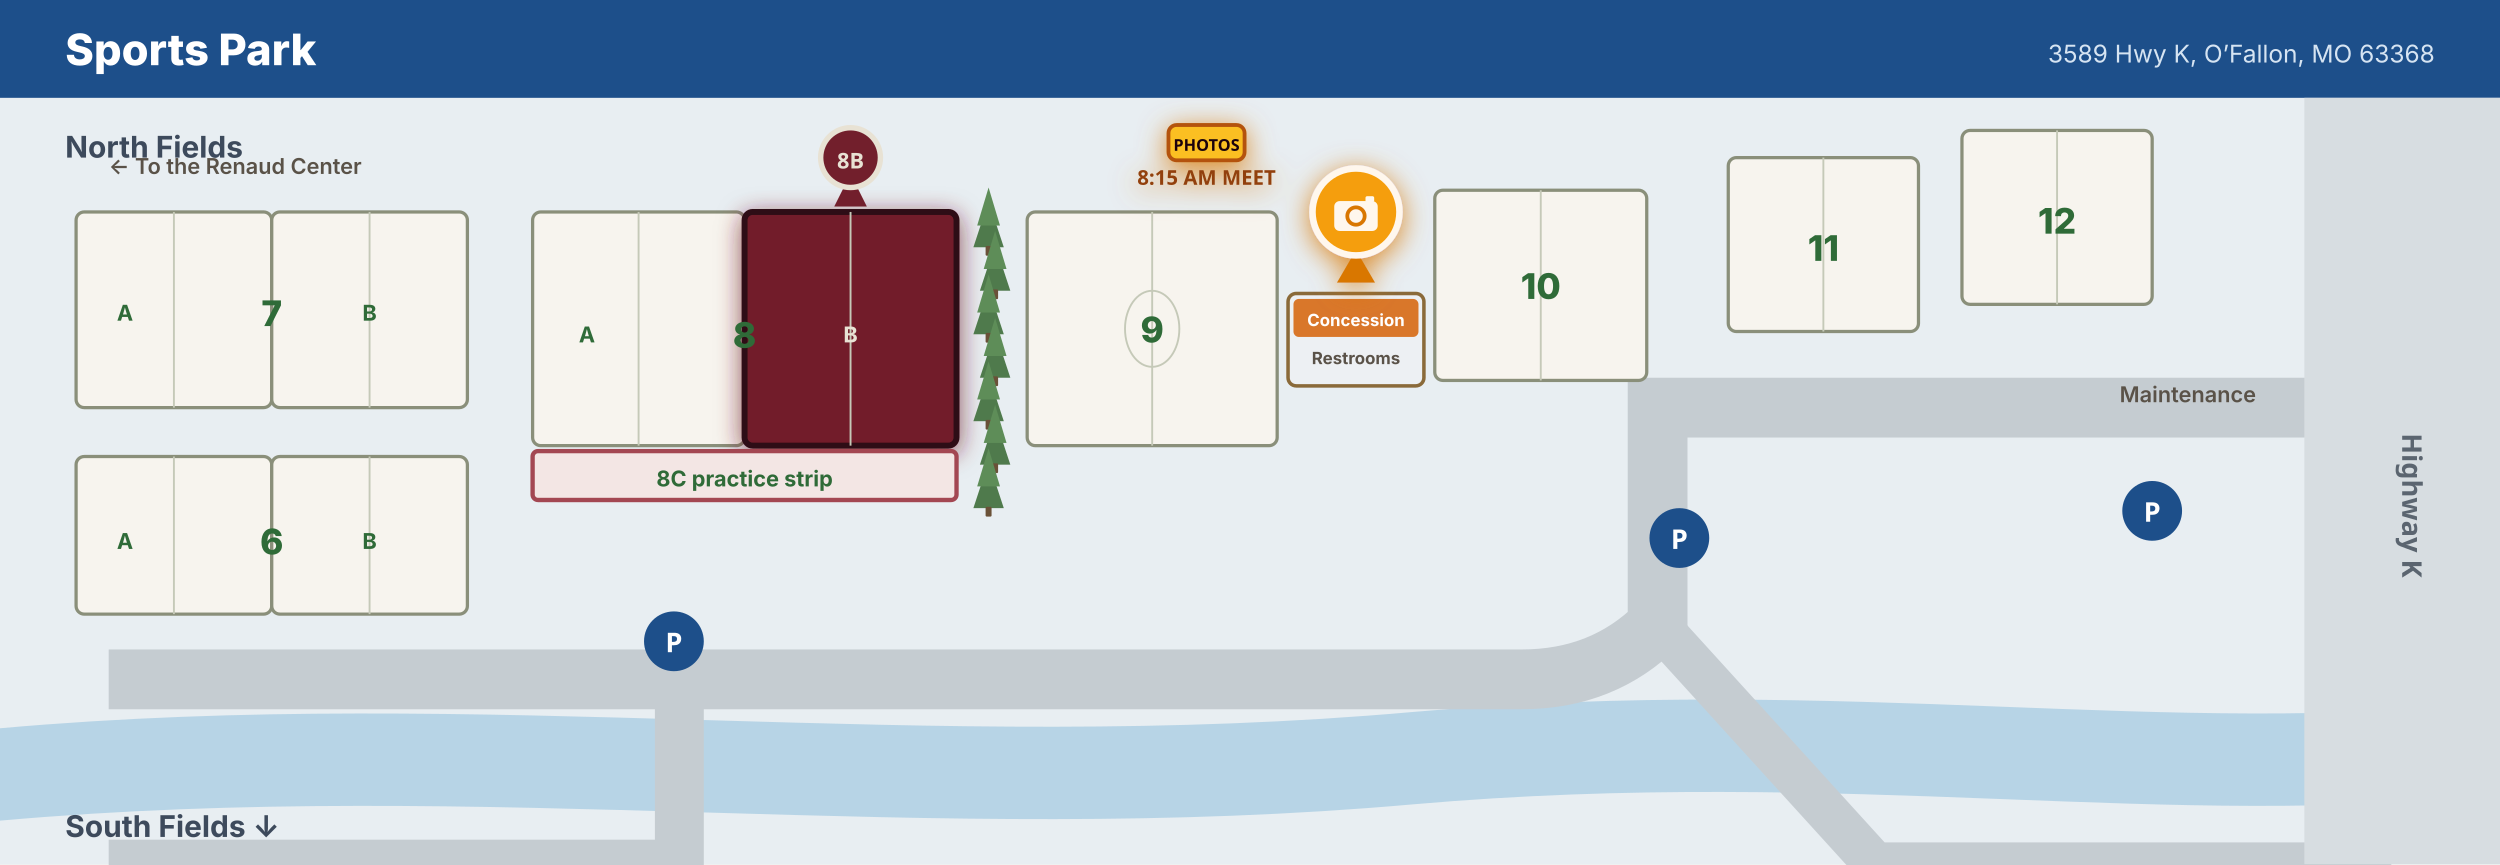
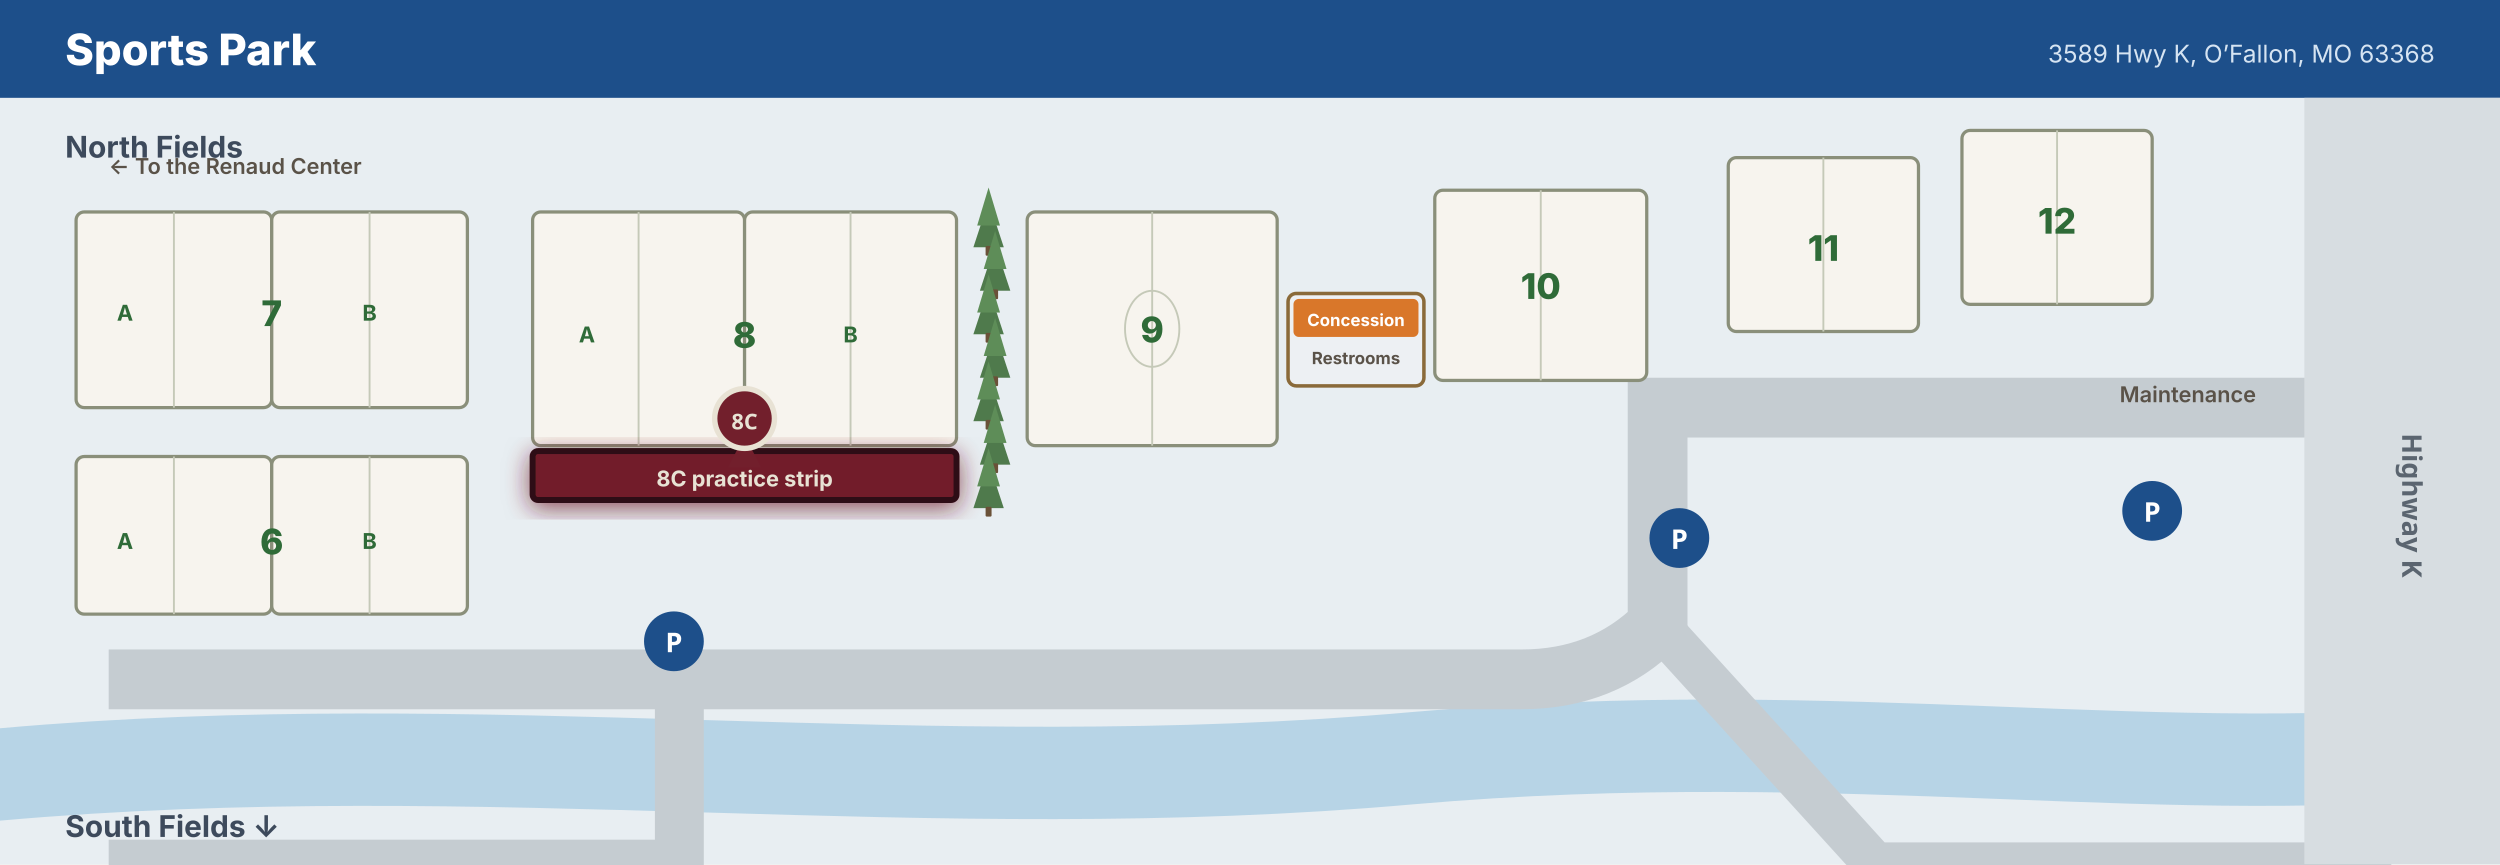
<svg xmlns="http://www.w3.org/2000/svg" class="park-map" viewBox="0 0 920 318" role="img" aria-labelledby="park-map-title park-map-desc">
  <style>
.field-pitch{fill:#f7f4ee;stroke:#8a8f7a;stroke-width:1.2}
.field-lines{fill:none;stroke:#c5c9b8;stroke-width:.7}
.field-num{font-family:Outfit,Inter,system-ui,sans-serif;font-weight:800;fill:#2f6b38;font-size:13px}
.field-sub{font-family:Inter,system-ui,sans-serif;font-weight:700;fill:#2f6b38;font-size:8px}
.label-sm{font-family:Inter,system-ui,sans-serif;font-weight:600;fill:#5a5248;font-size:8px}
.label-md{font-family:Outfit,Inter,system-ui,sans-serif;font-weight:700;fill:#3d4a5c;font-size:11px}
.week .field-pitch{fill:#721f2c;stroke:#2d0c13;stroke-width:2.2}
.week .field-sub,.week .field-num{fill:#e8e2d4}
.practice .field-pitch{fill:#f3e6e4;stroke:#a34752;stroke-width:1.6}
.week{
  transform-box:fill-box;
  transform-origin:center;
  animation:weekPulse 1.9s ease-in-out infinite;
  filter:url(#weekGlow);
}
#week-pin{
  transform-box:fill-box;
  transform-origin:center bottom;
  animation:pinBob 1.9s ease-in-out infinite;
}
- #photo-pin{
-   transform-box:fill-box;
-   transform-origin:center bottom;
-   animation:pinBob 1.6s ease-in-out infinite;
-   filter:url(#photoGlow);
- }
@keyframes weekPulse{
  0%,100%{transform:translateY(0) scale(1)}
  50%{transform:translateY(-5px) scale(1.12)}
}
@keyframes pinBob{
  0%,100%{transform:translateY(0) scale(1)}
  50%{transform:translateY(-7px) scale(1.16)}
}
@media (prefers-reduced-motion:reduce){
-   .week,#week-pin,#photo-pin{animation:none}
+   .week,#week-pin{animation:none}
}
</style>
  <defs>
    <filter id="weekGlow" x="-40%" y="-40%" width="180%" height="180%">
      <feDropShadow dx="0" dy="2" stdDeviation="4.5" flood-color="#721f2c" flood-opacity=".75" />
-     </filter>
-     <filter id="photoGlow" x="-50%" y="-50%" width="200%" height="200%">
-       <feDropShadow dx="0" dy="2" stdDeviation="5" flood-color="#d97706" flood-opacity=".85" />
    </filter>
  </defs>
  <rect width="920" height="318" fill="#e8eef2" />
  <rect x="0" y="0" width="920" height="36" fill="#1d4f8a" />
  <text x="24" y="24" fill="#fff" font-family="Outfit, Inter, sans-serif" font-size="16" font-weight="800">Sports Park</text>
  <text x="896" y="23" text-anchor="end" fill="#d6e4f2" font-family="Inter, sans-serif" font-size="9">3589 Hwy K, O’Fallon, MO 63368</text>
  <path d="M0 268 C 180 252, 340 278, 520 262 C 680 248, 800 272, 920 258 L 920 292 C 800 306, 680 282, 520 296 C 340 312, 180 286, 0 302 Z" fill="#b7d4e6" />
  <path d="M40 250 H 560 Q 590 250 610 230 V 150 H 860" fill="none" stroke="#c5ccd1" stroke-width="22" />
  <path d="M250 250 V 318 H 40" fill="none" stroke="#c5ccd1" stroke-width="18" />
  <path d="M610 230 L 690 318 H 880" fill="none" stroke="#c5ccd1" stroke-width="16" />
  <rect x="848" y="36" width="72" height="282" fill="#d7dde1" />
  <text x="884" y="186" text-anchor="middle" fill="#5b6570" font-family="Outfit, sans-serif" font-size="10" font-weight="700" transform="rotate(90 884 186)">Highway K</text>
  <text x="24" y="58" class="label-md">North Fields</text>
  <text x="24" y="308" class="label-md">South Fields ↓</text>
  <g fill="#1d4f8a">
    <circle cx="248" cy="236" r="11" />
    <text x="248" y="240" text-anchor="middle" fill="#fff" font-size="10" font-weight="800" font-family="Outfit, sans-serif">P</text>
    <circle cx="618" cy="198" r="11" />
    <text x="618" y="202" text-anchor="middle" fill="#fff" font-size="10" font-weight="800" font-family="Outfit, sans-serif">P</text>
    <circle cx="792" cy="188" r="11" />
    <text x="792" y="192" text-anchor="middle" fill="#fff" font-size="10" font-weight="800" font-family="Outfit, sans-serif">P</text>
  </g>
  <g data-field="6A">
    <rect class="field-pitch" x="28" y="168" width="72" height="58" rx="3" />
    <line class="field-lines" x1="64" y1="168" x2="64" y2="226" />
    <text class="field-sub" x="46" y="202" text-anchor="middle">A</text>
  </g>
  <g data-field="6B">
    <rect class="field-pitch" x="100" y="168" width="72" height="58" rx="3" />
    <line class="field-lines" x1="136" y1="168" x2="136" y2="226" />
    <text class="field-sub" x="136" y="202" text-anchor="middle">B</text>
  </g>
  <text class="field-num" x="100" y="204" text-anchor="middle">6</text>
  <g data-field="7A">
    <rect class="field-pitch" x="28" y="78" width="72" height="72" rx="3" />
    <line class="field-lines" x1="64" y1="78" x2="64" y2="150" />
    <text class="field-sub" x="46" y="118" text-anchor="middle">A</text>
  </g>
  <g data-field="7B">
    <rect class="field-pitch" x="100" y="78" width="72" height="72" rx="3" />
    <line class="field-lines" x1="136" y1="78" x2="136" y2="150" />
    <text class="field-sub" x="136" y="118" text-anchor="middle">B</text>
  </g>
  <text class="field-num" x="100" y="120" text-anchor="middle">7</text>
  <g data-field="8A">
    <rect class="field-pitch" x="196" y="78" width="78" height="86" rx="3" />
    <line class="field-lines" x1="235" y1="78" x2="235" y2="164" />
    <text class="field-sub" x="216" y="126" text-anchor="middle">A</text>
  </g>
-   <g class="week" data-field="8B">
+   <g data-field="8B">
    <rect class="field-pitch" x="274" y="78" width="78" height="86" rx="3" />
    <line class="field-lines" x1="313" y1="78" x2="313" y2="164" />
    <text class="field-sub" x="313" y="126" text-anchor="middle">B</text>
  </g>
  <text class="field-num" x="274" y="128" text-anchor="middle">8</text>
-   <g class="practice" data-field="8C">
+   <g class="week" data-field="8C">
    <rect class="field-pitch" x="196" y="166" width="156" height="18" rx="2" />
    <text class="field-sub" x="274" y="179" text-anchor="middle">8C practice strip</text>
  </g>
  <g id="tree-row-8-9" aria-hidden="true">
    <g transform="translate(363.8 86)">
      <polygon points="0,-12 5.6,5 -5.6,5" fill="#4f7a4c" />
      <polygon points="0,-17 4.2,-3 -4.2,-3" fill="#5e8d58" />
      <rect x="-1.1" y="4.5" width="2.2" height="3.6" rx=".4" fill="#6a5138" />
    </g>
    <g transform="translate(366.2 102)">
      <polygon points="0,-12 5.6,5 -5.6,5" fill="#4f7a4c" />
      <polygon points="0,-17 4.2,-3 -4.2,-3" fill="#5e8d58" />
      <rect x="-1.1" y="4.5" width="2.2" height="3.6" rx=".4" fill="#6a5138" />
    </g>
    <g transform="translate(363.8 118)">
      <polygon points="0,-12 5.6,5 -5.6,5" fill="#4f7a4c" />
      <polygon points="0,-17 4.2,-3 -4.2,-3" fill="#5e8d58" />
      <rect x="-1.1" y="4.5" width="2.2" height="3.6" rx=".4" fill="#6a5138" />
    </g>
    <g transform="translate(366.2 134)">
      <polygon points="0,-12 5.6,5 -5.6,5" fill="#4f7a4c" />
      <polygon points="0,-17 4.2,-3 -4.2,-3" fill="#5e8d58" />
      <rect x="-1.1" y="4.5" width="2.2" height="3.6" rx=".4" fill="#6a5138" />
    </g>
    <g transform="translate(363.8 150)">
      <polygon points="0,-12 5.6,5 -5.6,5" fill="#4f7a4c" />
      <polygon points="0,-17 4.2,-3 -4.2,-3" fill="#5e8d58" />
      <rect x="-1.1" y="4.5" width="2.2" height="3.6" rx=".4" fill="#6a5138" />
    </g>
    <g transform="translate(366.2 166)">
      <polygon points="0,-12 5.6,5 -5.6,5" fill="#4f7a4c" />
      <polygon points="0,-17 4.2,-3 -4.2,-3" fill="#5e8d58" />
      <rect x="-1.1" y="4.5" width="2.2" height="3.6" rx=".4" fill="#6a5138" />
    </g>
    <g transform="translate(363.8 182)">
      <polygon points="0,-12 5.6,5 -5.6,5" fill="#4f7a4c" />
      <polygon points="0,-17 4.2,-3 -4.2,-3" fill="#5e8d58" />
      <rect x="-1.1" y="4.5" width="2.2" height="3.6" rx=".4" fill="#6a5138" />
    </g>
  </g>
  <g data-field="9">
    <rect class="field-pitch" x="378" y="78" width="92" height="86" rx="3" />
    <line class="field-lines" x1="424" y1="78" x2="424" y2="164" />
    <ellipse class="field-lines" cx="424" cy="121" rx="10" ry="14" />
    <text class="field-num" x="424" y="126" text-anchor="middle">9</text>
  </g>
  <g data-field="10">
    <rect class="field-pitch" x="528" y="70" width="78" height="70" rx="3" />
    <line class="field-lines" x1="567" y1="70" x2="567" y2="140" />
    <text class="field-num" x="567" y="110" text-anchor="middle">10</text>
  </g>
  <g id="north-concession">
    <rect x="474" y="108" width="50" height="34" rx="3" fill="#edf0f3" stroke="#8a6a3a" stroke-width="1.3" />
    <rect x="476" y="110" width="46" height="14" rx="2" fill="#d9772a" />
    <text x="499" y="120" text-anchor="middle" fill="#fff" font-size="6.2" font-weight="700" font-family="Inter, sans-serif">Concession</text>
    <text x="499" y="134" text-anchor="middle" fill="#5a5248" font-size="6.2" font-weight="700" font-family="Inter, sans-serif">Restrooms</text>
  </g>
  <g data-field="11">
    <rect class="field-pitch" x="636" y="58" width="70" height="64" rx="3" />
    <line class="field-lines" x1="671" y1="58" x2="671" y2="122" />
    <text class="field-num" x="671" y="96" text-anchor="middle">11</text>
  </g>
  <g data-field="12">
    <rect class="field-pitch" x="722" y="48" width="70" height="64" rx="3" />
    <line class="field-lines" x1="757" y1="48" x2="757" y2="112" />
    <text class="field-num" x="757" y="86" text-anchor="middle">12</text>
  </g>
  <text x="40" y="64" class="label-sm">← To the Renaud Center</text>
  <text x="780" y="148" class="label-sm">Maintenance</text>
  <g id="week-pin">
-     <path d="M313 64 l6 12 h-12 z" fill="#721f2c" />
-     <circle cx="313" cy="58" r="11" fill="#721f2c" stroke="#e8e2d4" stroke-width="2" />
-     <text x="313" y="62" text-anchor="middle" fill="#e8e2d4" font-size="8" font-weight="800" font-family="Outfit, sans-serif">8B</text>
-   </g>
-   <g id="photo-pin">
-     <path d="M499 92 l7 12 h-14 z" fill="#d97706" />
-     <circle cx="499" cy="78" r="16" fill="#f59e0b" stroke="#fff7ed" stroke-width="2.4" />
-     <rect x="491" y="74" width="16" height="11" rx="2" fill="#fff7ed" />
-     <circle cx="499" cy="79.5" r="3.2" fill="none" stroke="#d97706" stroke-width="1.4" />
-     <rect x="502.5" y="72.2" width="3.2" height="2.2" rx="0.6" fill="#fff7ed" />
-     <rect x="430" y="46" width="28" height="13" rx="3" fill="#fbbf24" stroke="#b45309" stroke-width="1.4" />
-     <text x="444" y="55.5" text-anchor="middle" fill="#1a0508" font-size="6" font-weight="800" font-family="Outfit, sans-serif">PHOTOS</text>
-     <text x="444" y="68" text-anchor="middle" fill="#92400e" font-size="7.5" font-weight="800" font-family="Outfit, sans-serif">8:15 AM MEET</text>
+     <path d="M274 160 l6 12 h-12 z" fill="#721f2c" />
+     <circle cx="274" cy="154" r="11" fill="#721f2c" stroke="#e8e2d4" stroke-width="2" />
+     <text x="274" y="158" text-anchor="middle" fill="#e8e2d4" font-size="8" font-weight="800" font-family="Outfit, sans-serif">8C</text>
  </g>
</svg>
